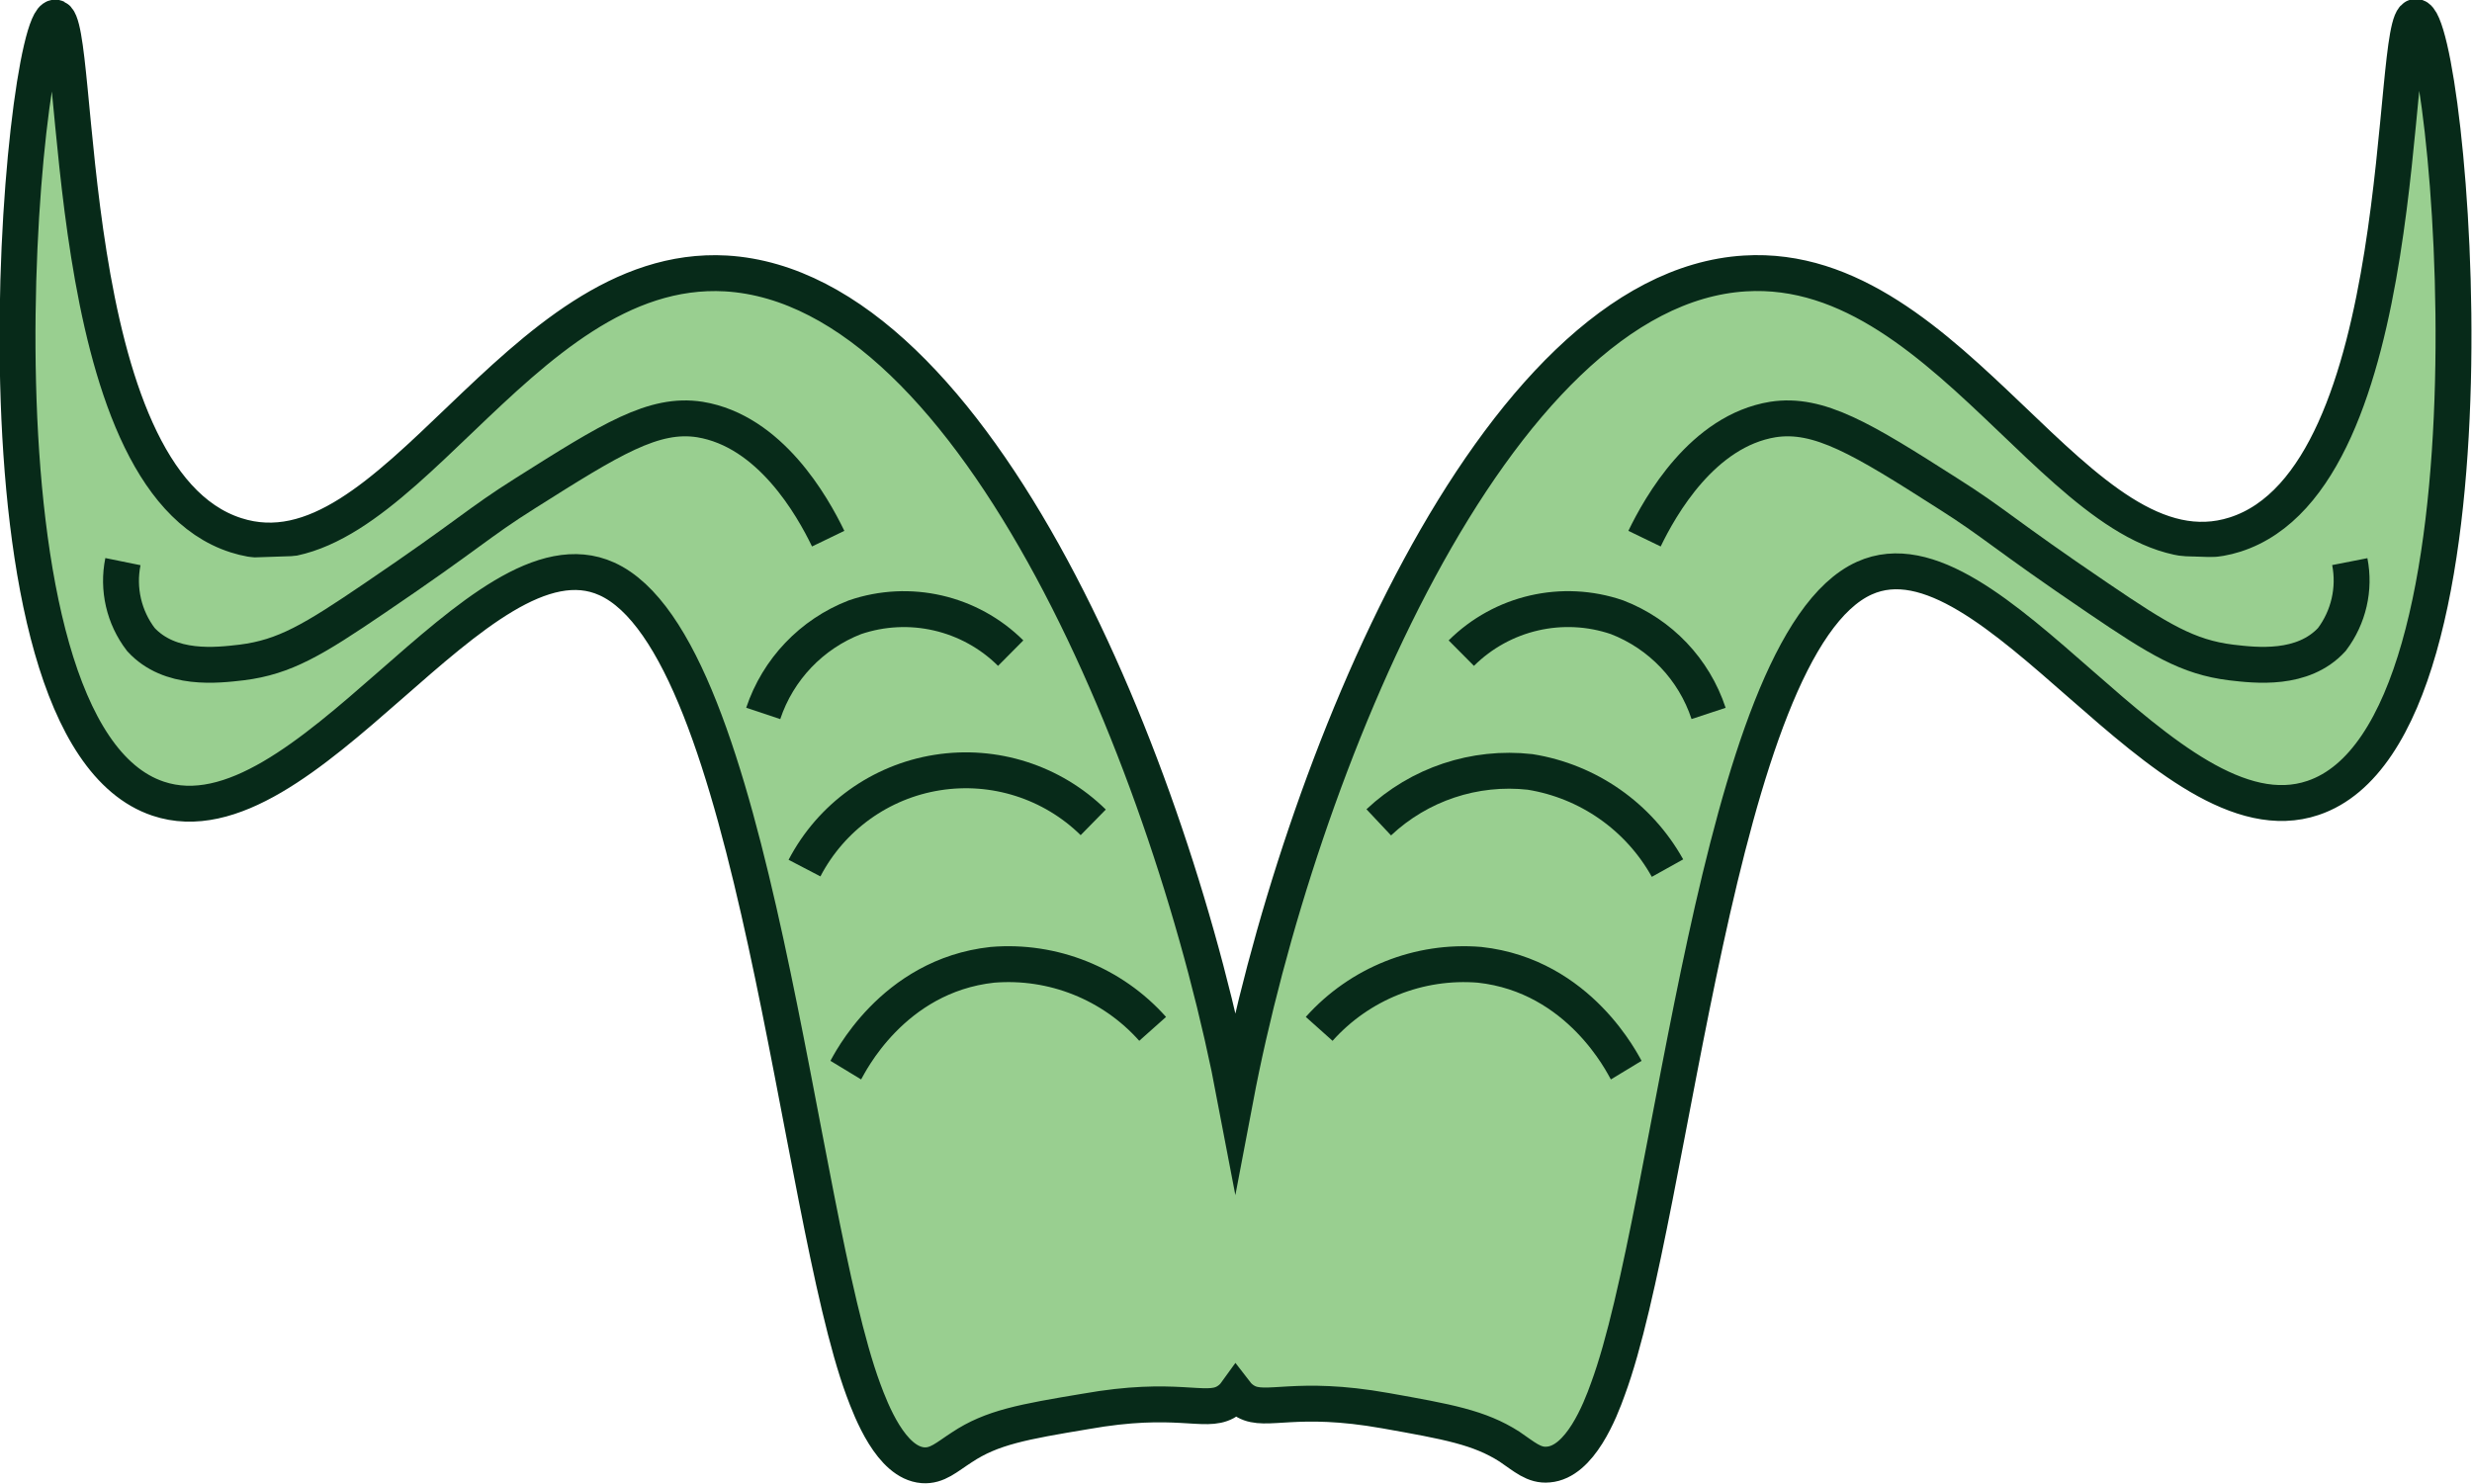
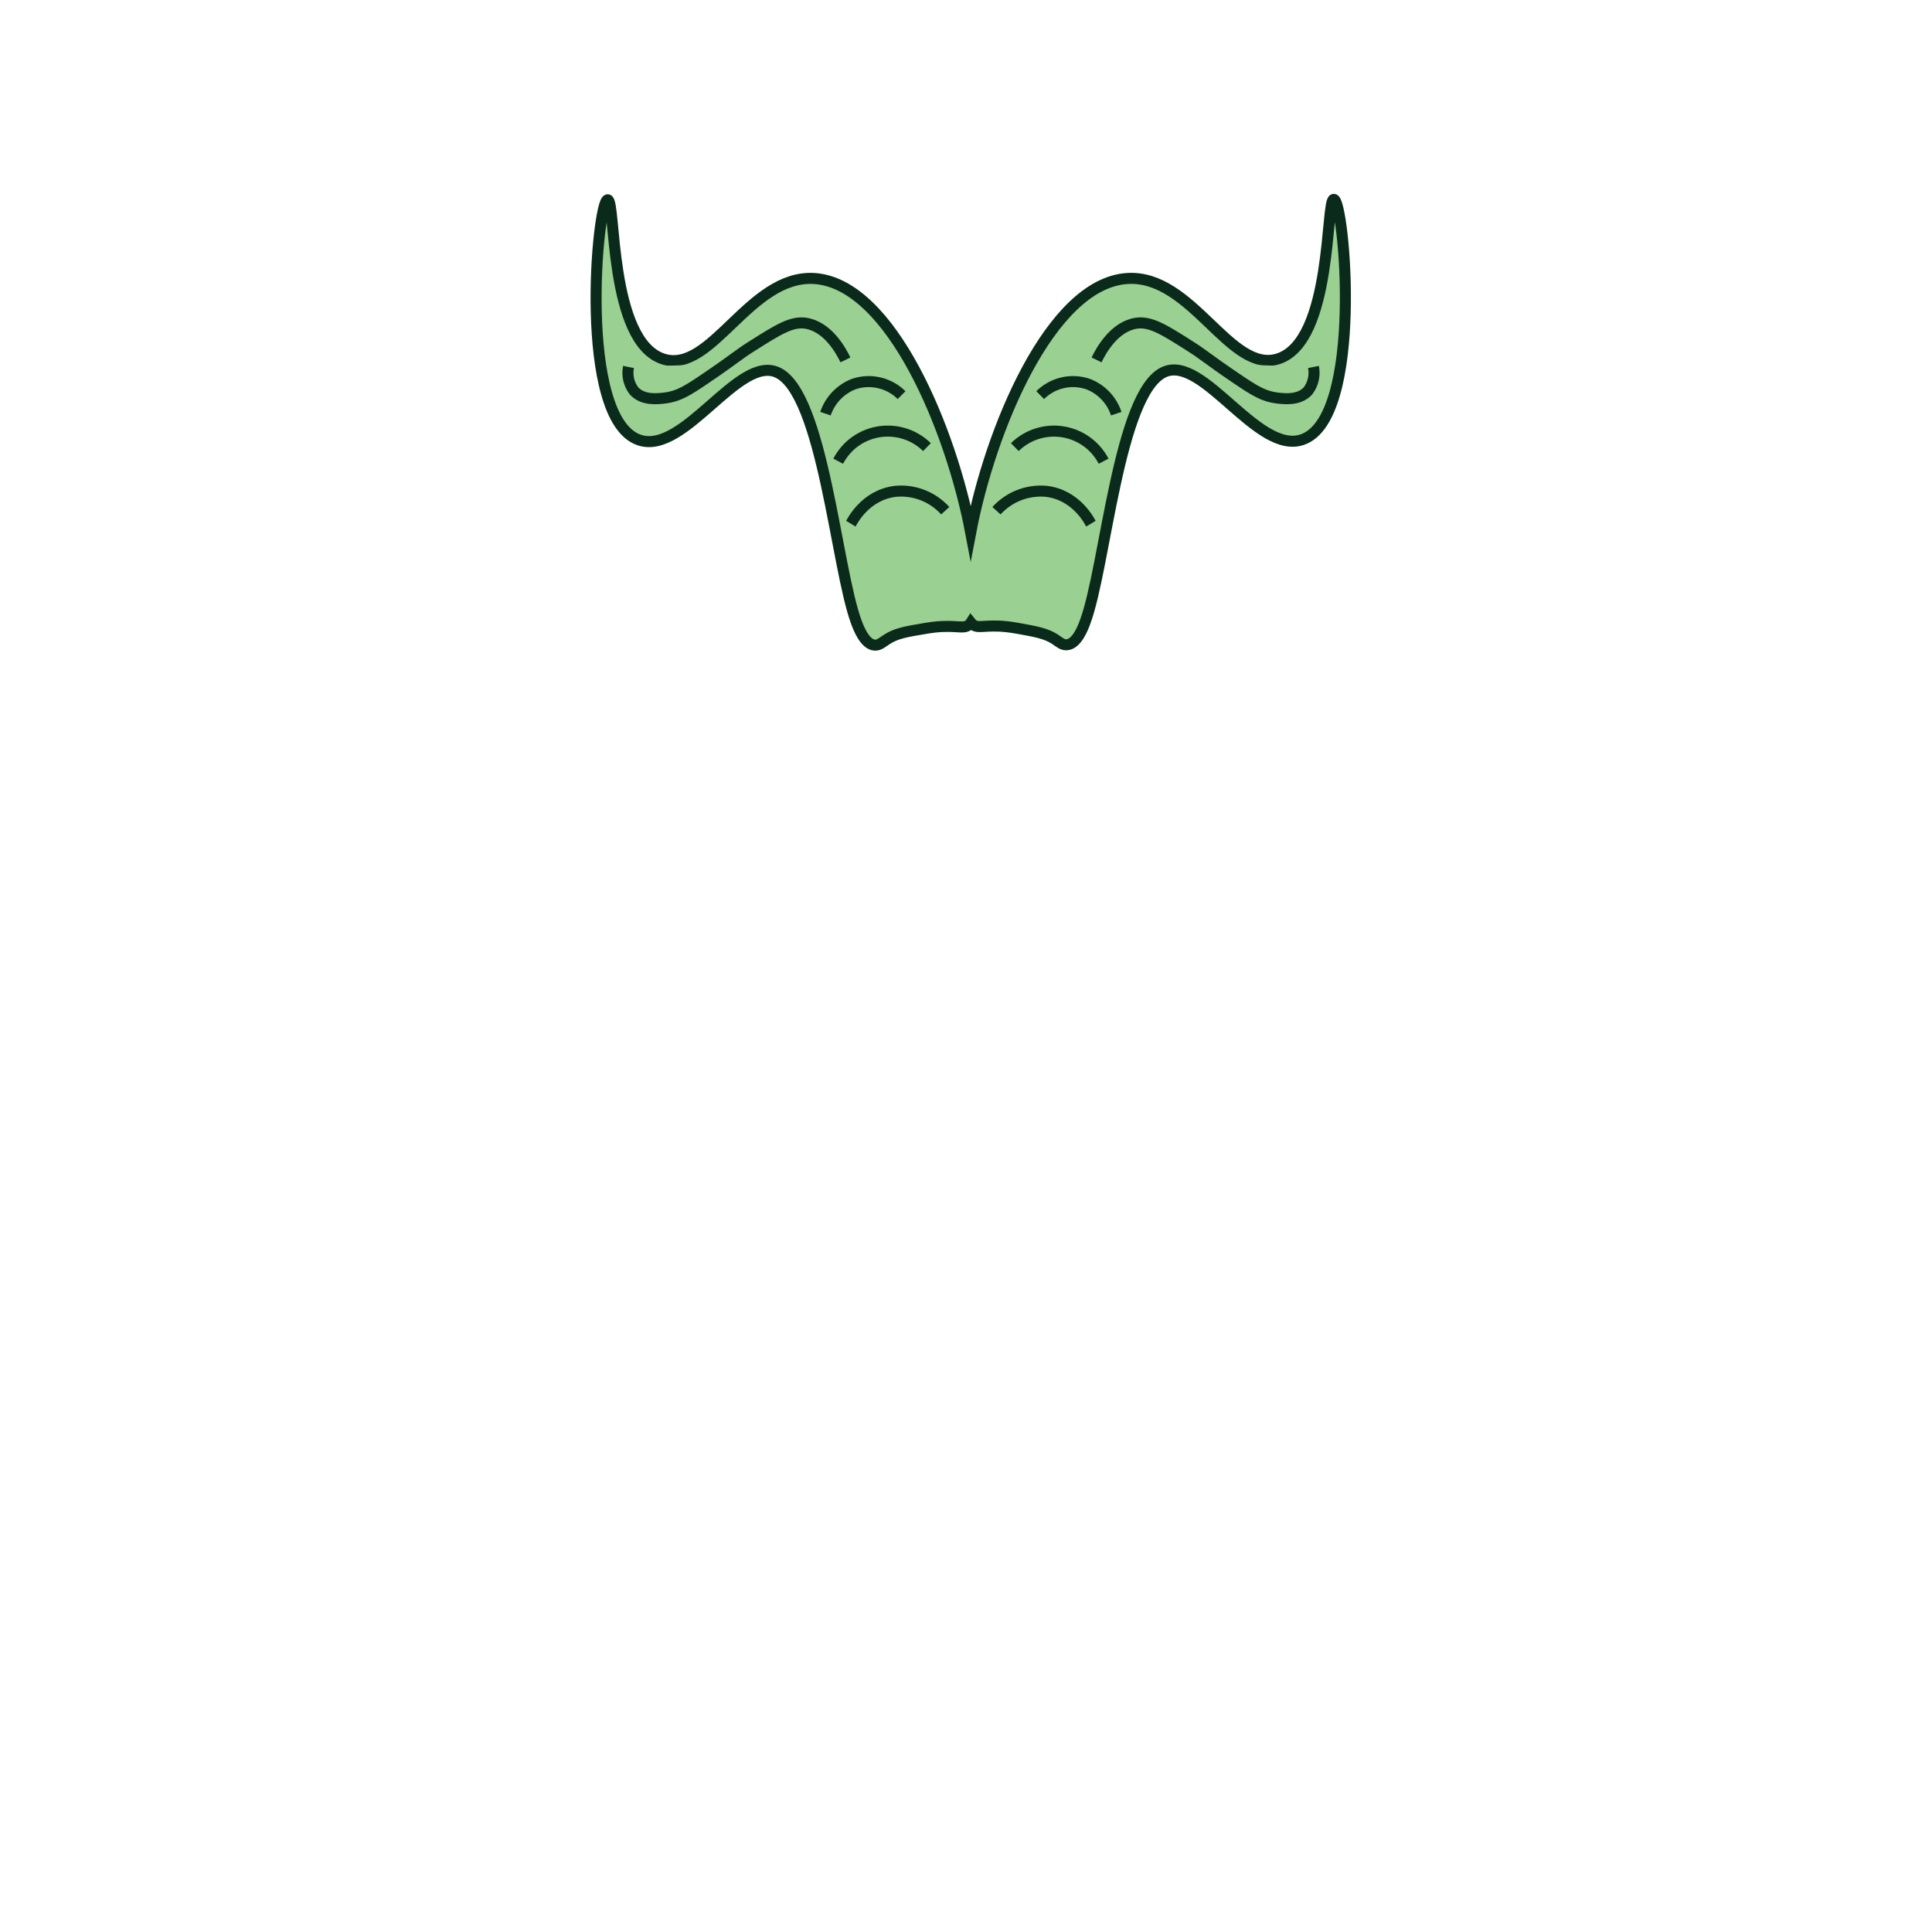
- <svg xmlns="http://www.w3.org/2000/svg" viewBox="0 0 137.75 82.69">
+ <svg xmlns="http://www.w3.org/2000/svg" id="Layer_1" data-name="Layer 1" viewBox="0 0 350 350">
  <defs>
-     <style>.cls-1{fill:#99cf90;stroke:#072a19;stroke-miterlimit:10;stroke-width:2px;}</style>
+     <style>
+       .cls-1 {
+         fill: #9ad091;
+         stroke: #0a2b1b;
+         stroke-miterlimit: 10;
+         stroke-width: 2px;
+       }
+     </style>
  </defs>
-   <g id="Layer_1" data-name="Layer 1">
-     <path class="cls-1" d="M182.81,96.26C183,96,186.68,92,192,93a10.31,10.31,0,0,1,6.89,4.83" transform="translate(-111.85 -27.17)" />
-     <path class="cls-1" d="M178.64,96.26c-.23-.26-3.88-4.22-9.19-3.3a10.34,10.34,0,0,0-6.9,4.83" transform="translate(-111.85 -27.17)" />
-     <path class="cls-1" d="M180.72,104.8a1.8,1.8,0,0,0,.56.48c1.14.63,2.73-.39,7.78.51,3.48.62,5.22.93,6.9,2,.83.56,1.37,1.08,2.17,1,1.77-.14,2.89-3,3.32-4.21,3.66-9.9,6.06-41.48,14.29-45.19,7.09-3.2,16.86,15,25,12.25,11.26-3.78,7.62-43.43,5.74-43.53-1.51-.08-.15,25.68-10.08,28.85-8.74,2.79-15.55-15.28-27.32-14.55-14,.86-24.91,27.66-28.39,46-3.48-18.36-14.38-45.16-28.38-46C140.57,41.74,133.75,59.81,125,57c-9.93-3.17-8.57-28.93-10.08-28.85-1.88.1-5.53,39.75,5.74,43.53,8.17,2.74,17.93-15.45,25-12.25,8.24,3.71,10.64,35.29,14.3,45.19.43,1.16,1.54,4.07,3.32,4.21.8.06,1.33-.46,2.17-1,1.67-1.11,3.41-1.42,6.89-2,5.06-.9,6.64.12,7.79-.51A1.76,1.76,0,0,0,180.72,104.8Z" transform="translate(-111.85 -27.17)" />
-     <path class="cls-1" d="M185.36,84.51a10.81,10.81,0,0,1,8.94-3.57c5.59.61,8,5.59,8.17,5.87" transform="translate(-111.85 -27.17)" />
-     <path class="cls-1" d="M176.08,84.51a10.77,10.77,0,0,0-8.93-3.57c-5.6.61-8,5.59-8.17,5.87" transform="translate(-111.85 -27.17)" />
-     <path class="cls-1" d="M188.68,73a10.59,10.59,0,0,1,8.43-2.81,10.7,10.7,0,0,1,7.66,5.36" transform="translate(-111.85 -27.17)" />
-     <path class="cls-1" d="M172.77,73a10.14,10.14,0,0,0-16.09,2.55" transform="translate(-111.85 -27.17)" />
-     <path class="cls-1" d="M193.28,63.57a8.44,8.44,0,0,1,8.68-2,8.65,8.65,0,0,1,5.1,5.36" transform="translate(-111.85 -27.17)" />
-     <path class="cls-1" d="M168.17,63.57a8.45,8.45,0,0,0-8.68-2,8.71,8.71,0,0,0-5.11,5.36" transform="translate(-111.85 -27.17)" />
-     <path class="cls-1" d="M203.49,57.19c.89-1.84,3.24-6,7.15-6.64,2.57-.4,5,1.09,9.7,4.09,2.71,1.71,3.06,2.23,8.43,5.87,3.4,2.31,5,3.28,7.4,3.58,1.37.16,4,.48,5.62-1.28a5.46,5.46,0,0,0,1-4.34" transform="translate(-111.85 -27.17)" />
-     <path class="cls-1" d="M158,57.19c-.89-1.84-3.24-6-7.15-6.64-2.57-.4-4.95,1.09-9.7,4.09-2.72,1.71-3.06,2.23-8.43,5.87-3.4,2.31-5,3.28-7.4,3.58-1.38.16-4,.48-5.62-1.28a5.38,5.38,0,0,1-1-4.34" transform="translate(-111.85 -27.17)" />
+   <g id="Horn_3">
+     <path class="cls-1" d="M178,104.27c.19-.26,3.87-4.26,9.19-3.26a10.33,10.33,0,0,1,6.89,4.83" />
+     <path class="cls-1" d="M173.8,104.27c-.23-.26-3.88-4.22-9.19-3.3a10.37,10.37,0,0,0-6.9,4.83" />
+     <path class="cls-1" d="M175.88,112.81a2,2,0,0,0,.56.48c1.14.63,2.73-.39,7.78.51,3.48.62,5.22.93,6.9,2,.83.56,1.37,1.08,2.17,1,1.77-.14,2.89-3,3.32-4.21,3.66-9.9,6.06-41.48,14.29-45.19,7.09-3.2,16.86,15,25,12.25,11.26-3.78,7.62-43.43,5.74-43.53C240.13,36,241.49,61.8,231.56,65c-8.74,2.79-15.55-15.28-27.32-14.55-14,.86-24.91,27.66-28.39,46-3.48-18.36-14.38-45.16-28.38-46-11.74-.67-18.56,17.4-27.31,14.59-9.93-3.17-8.57-28.93-10.08-28.85-1.88.1-5.53,39.75,5.74,43.53,8.17,2.74,17.93-15.45,25-12.25,8.24,3.71,10.64,35.29,14.3,45.19.43,1.16,1.54,4.07,3.32,4.21.8.06,1.33-.46,2.17-1,1.67-1.11,3.41-1.42,6.89-2,5.06-.9,6.64.12,7.79-.51A1.56,1.56,0,0,0,175.88,112.81Z" />
+     <path class="cls-1" d="M180.52,92.52A10.85,10.85,0,0,1,189.46,89c5.59.61,8,5.59,8.17,5.87" />
+     <path class="cls-1" d="M171.24,92.52A10.78,10.78,0,0,0,162.31,89c-5.6.61-8,5.59-8.17,5.87" />
+     <path class="cls-1" d="M183.84,81a10.14,10.14,0,0,1,16.09,2.55" />
+     <path class="cls-1" d="M167.93,81a10.14,10.14,0,0,0-14.34.14,10.92,10.92,0,0,0-1.75,2.41" />
+     <path class="cls-1" d="M188.44,71.58a8.45,8.45,0,0,1,8.68-2,8.66,8.66,0,0,1,5.1,5.36" />
+     <path class="cls-1" d="M163.33,71.58a8.46,8.46,0,0,0-8.68-2,8.77,8.77,0,0,0-5.11,5.36" />
+     <path class="cls-1" d="M198.65,65.2c.89-1.84,3.24-6,7.15-6.64,2.57-.4,5,1.09,9.7,4.09,2.71,1.71,3.06,2.23,8.43,5.87,3.4,2.31,5,3.28,7.4,3.58,1.37.16,4,.48,5.62-1.28a5.43,5.43,0,0,0,1-4.34" />
+     <path class="cls-1" d="M153.16,65.2c-.89-1.84-3.24-6-7.15-6.64-2.57-.4-4.95,1.09-9.7,4.09-2.72,1.71-3.06,2.23-8.43,5.87-3.4,2.31-5,3.28-7.4,3.58-1.38.16-4,.48-5.62-1.28a5.38,5.38,0,0,1-1-4.34" />
  </g>
</svg>
